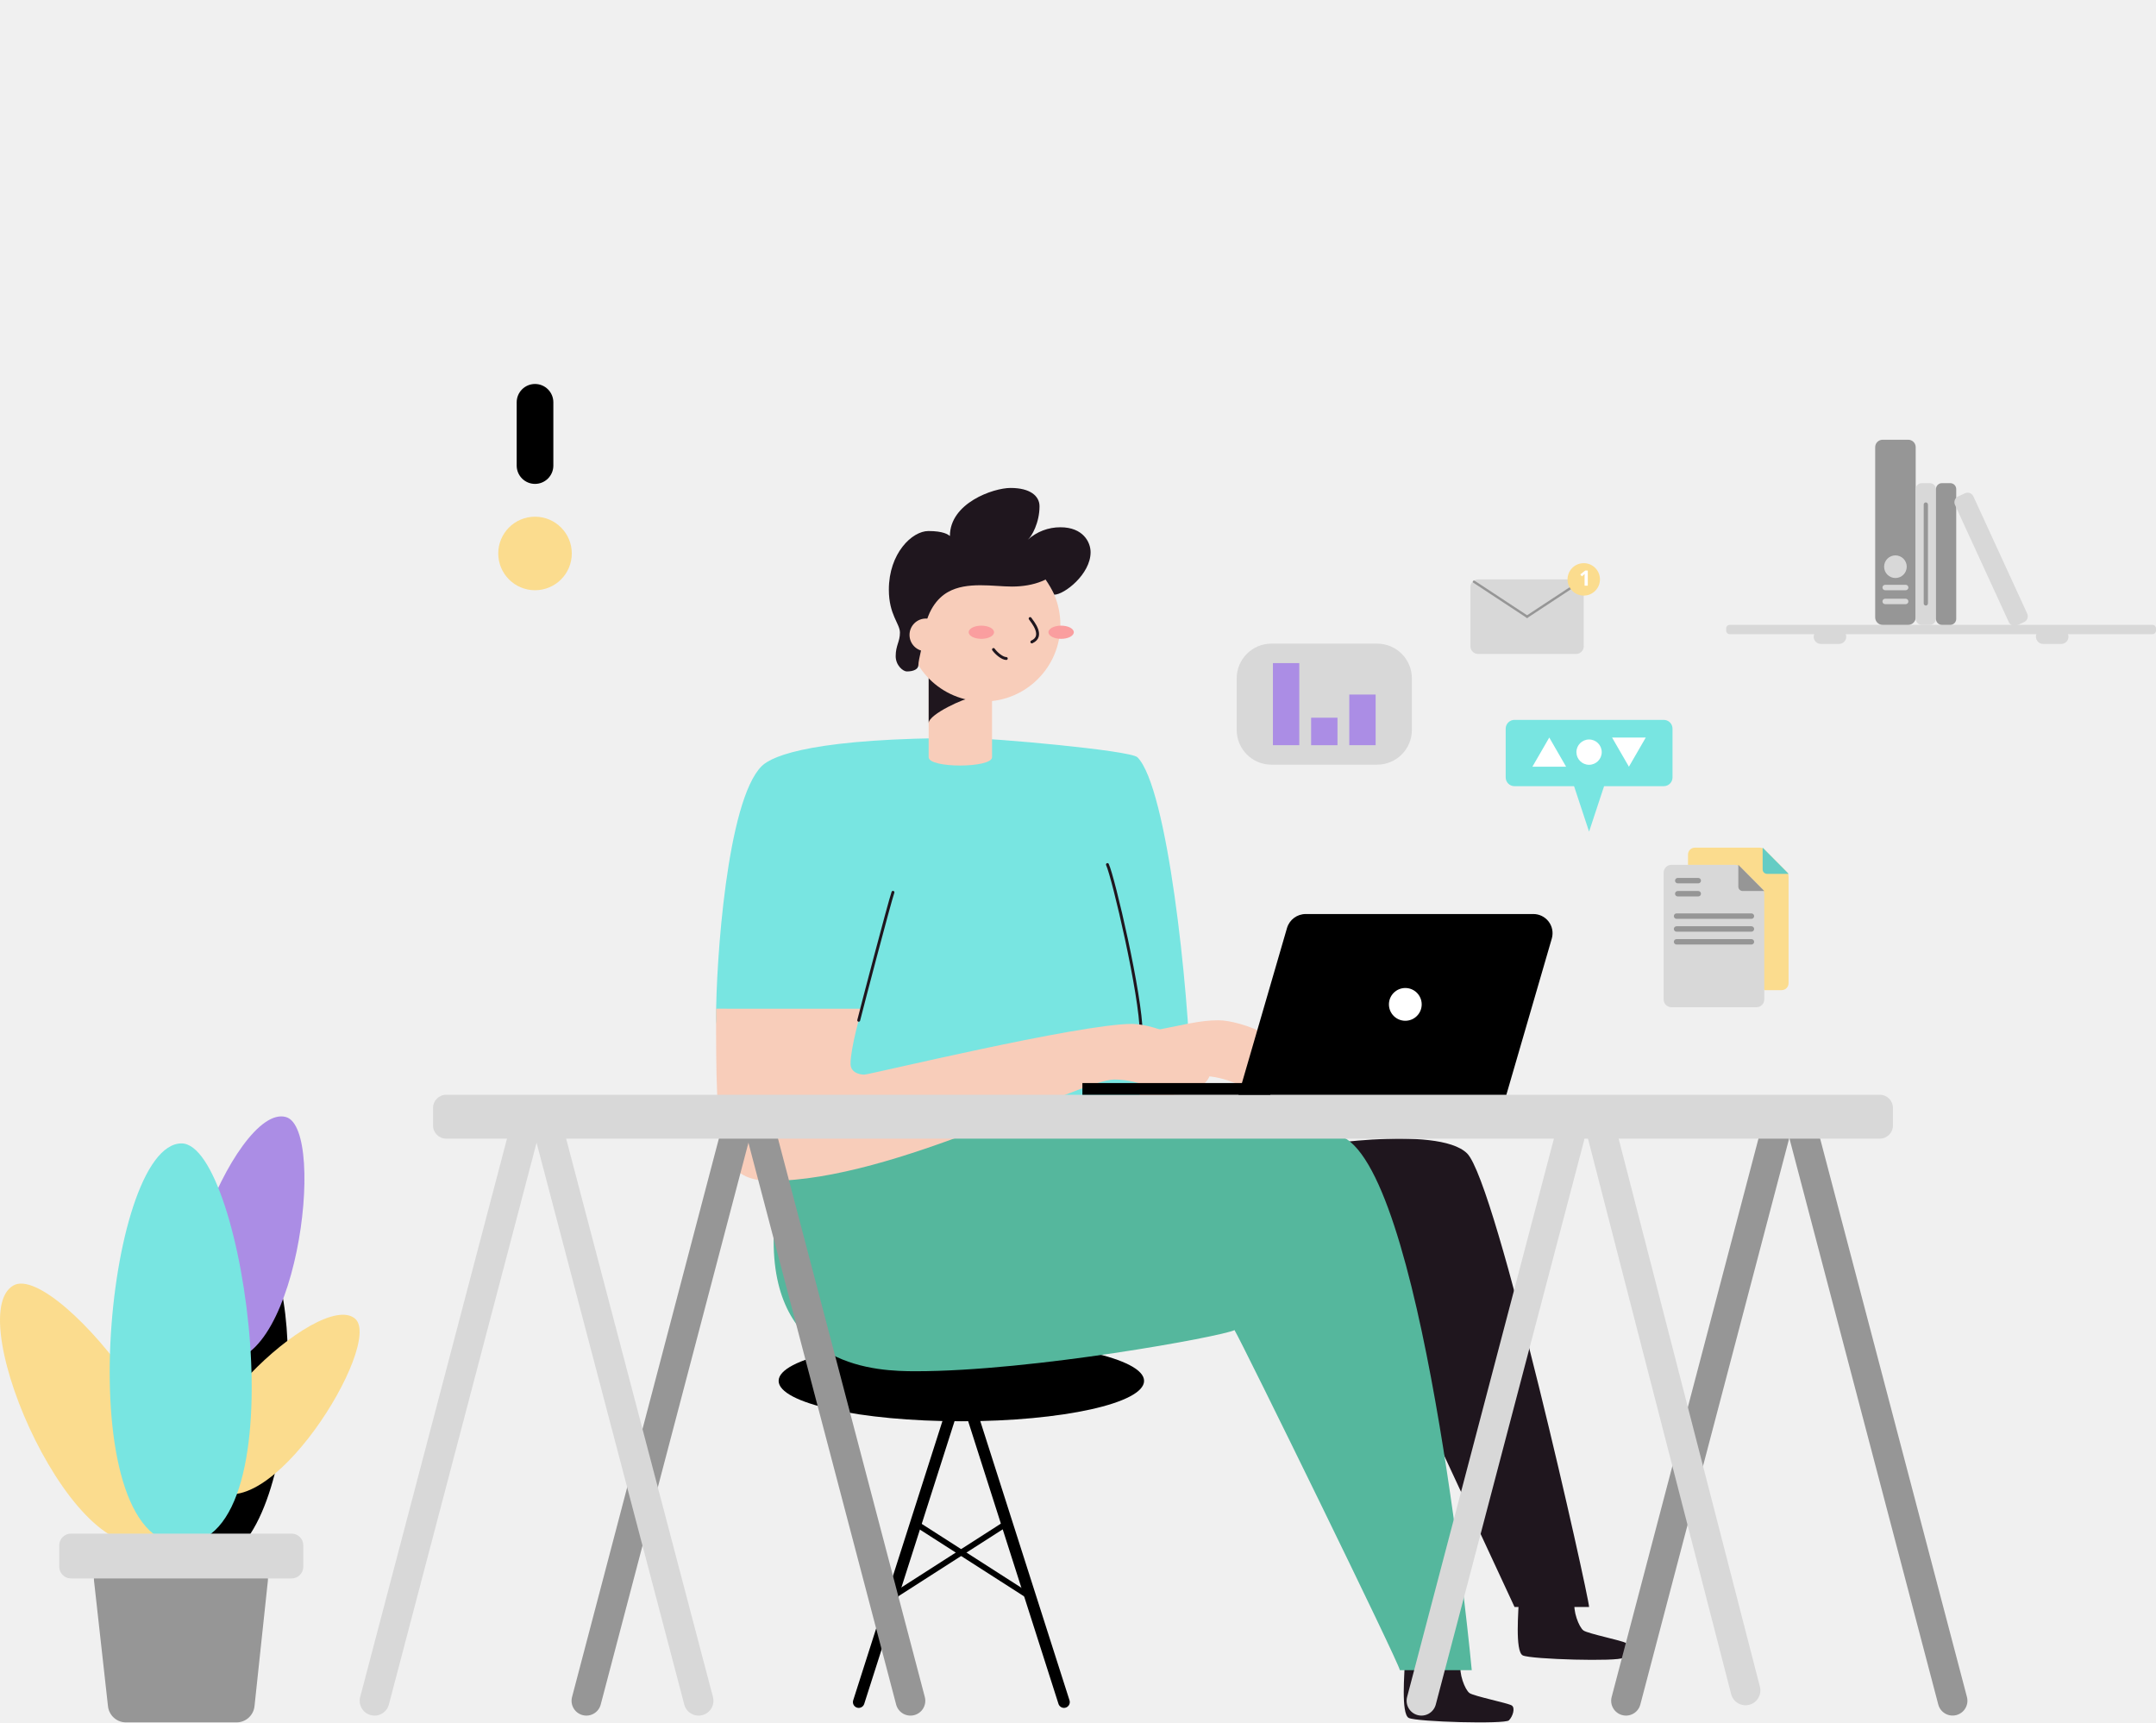
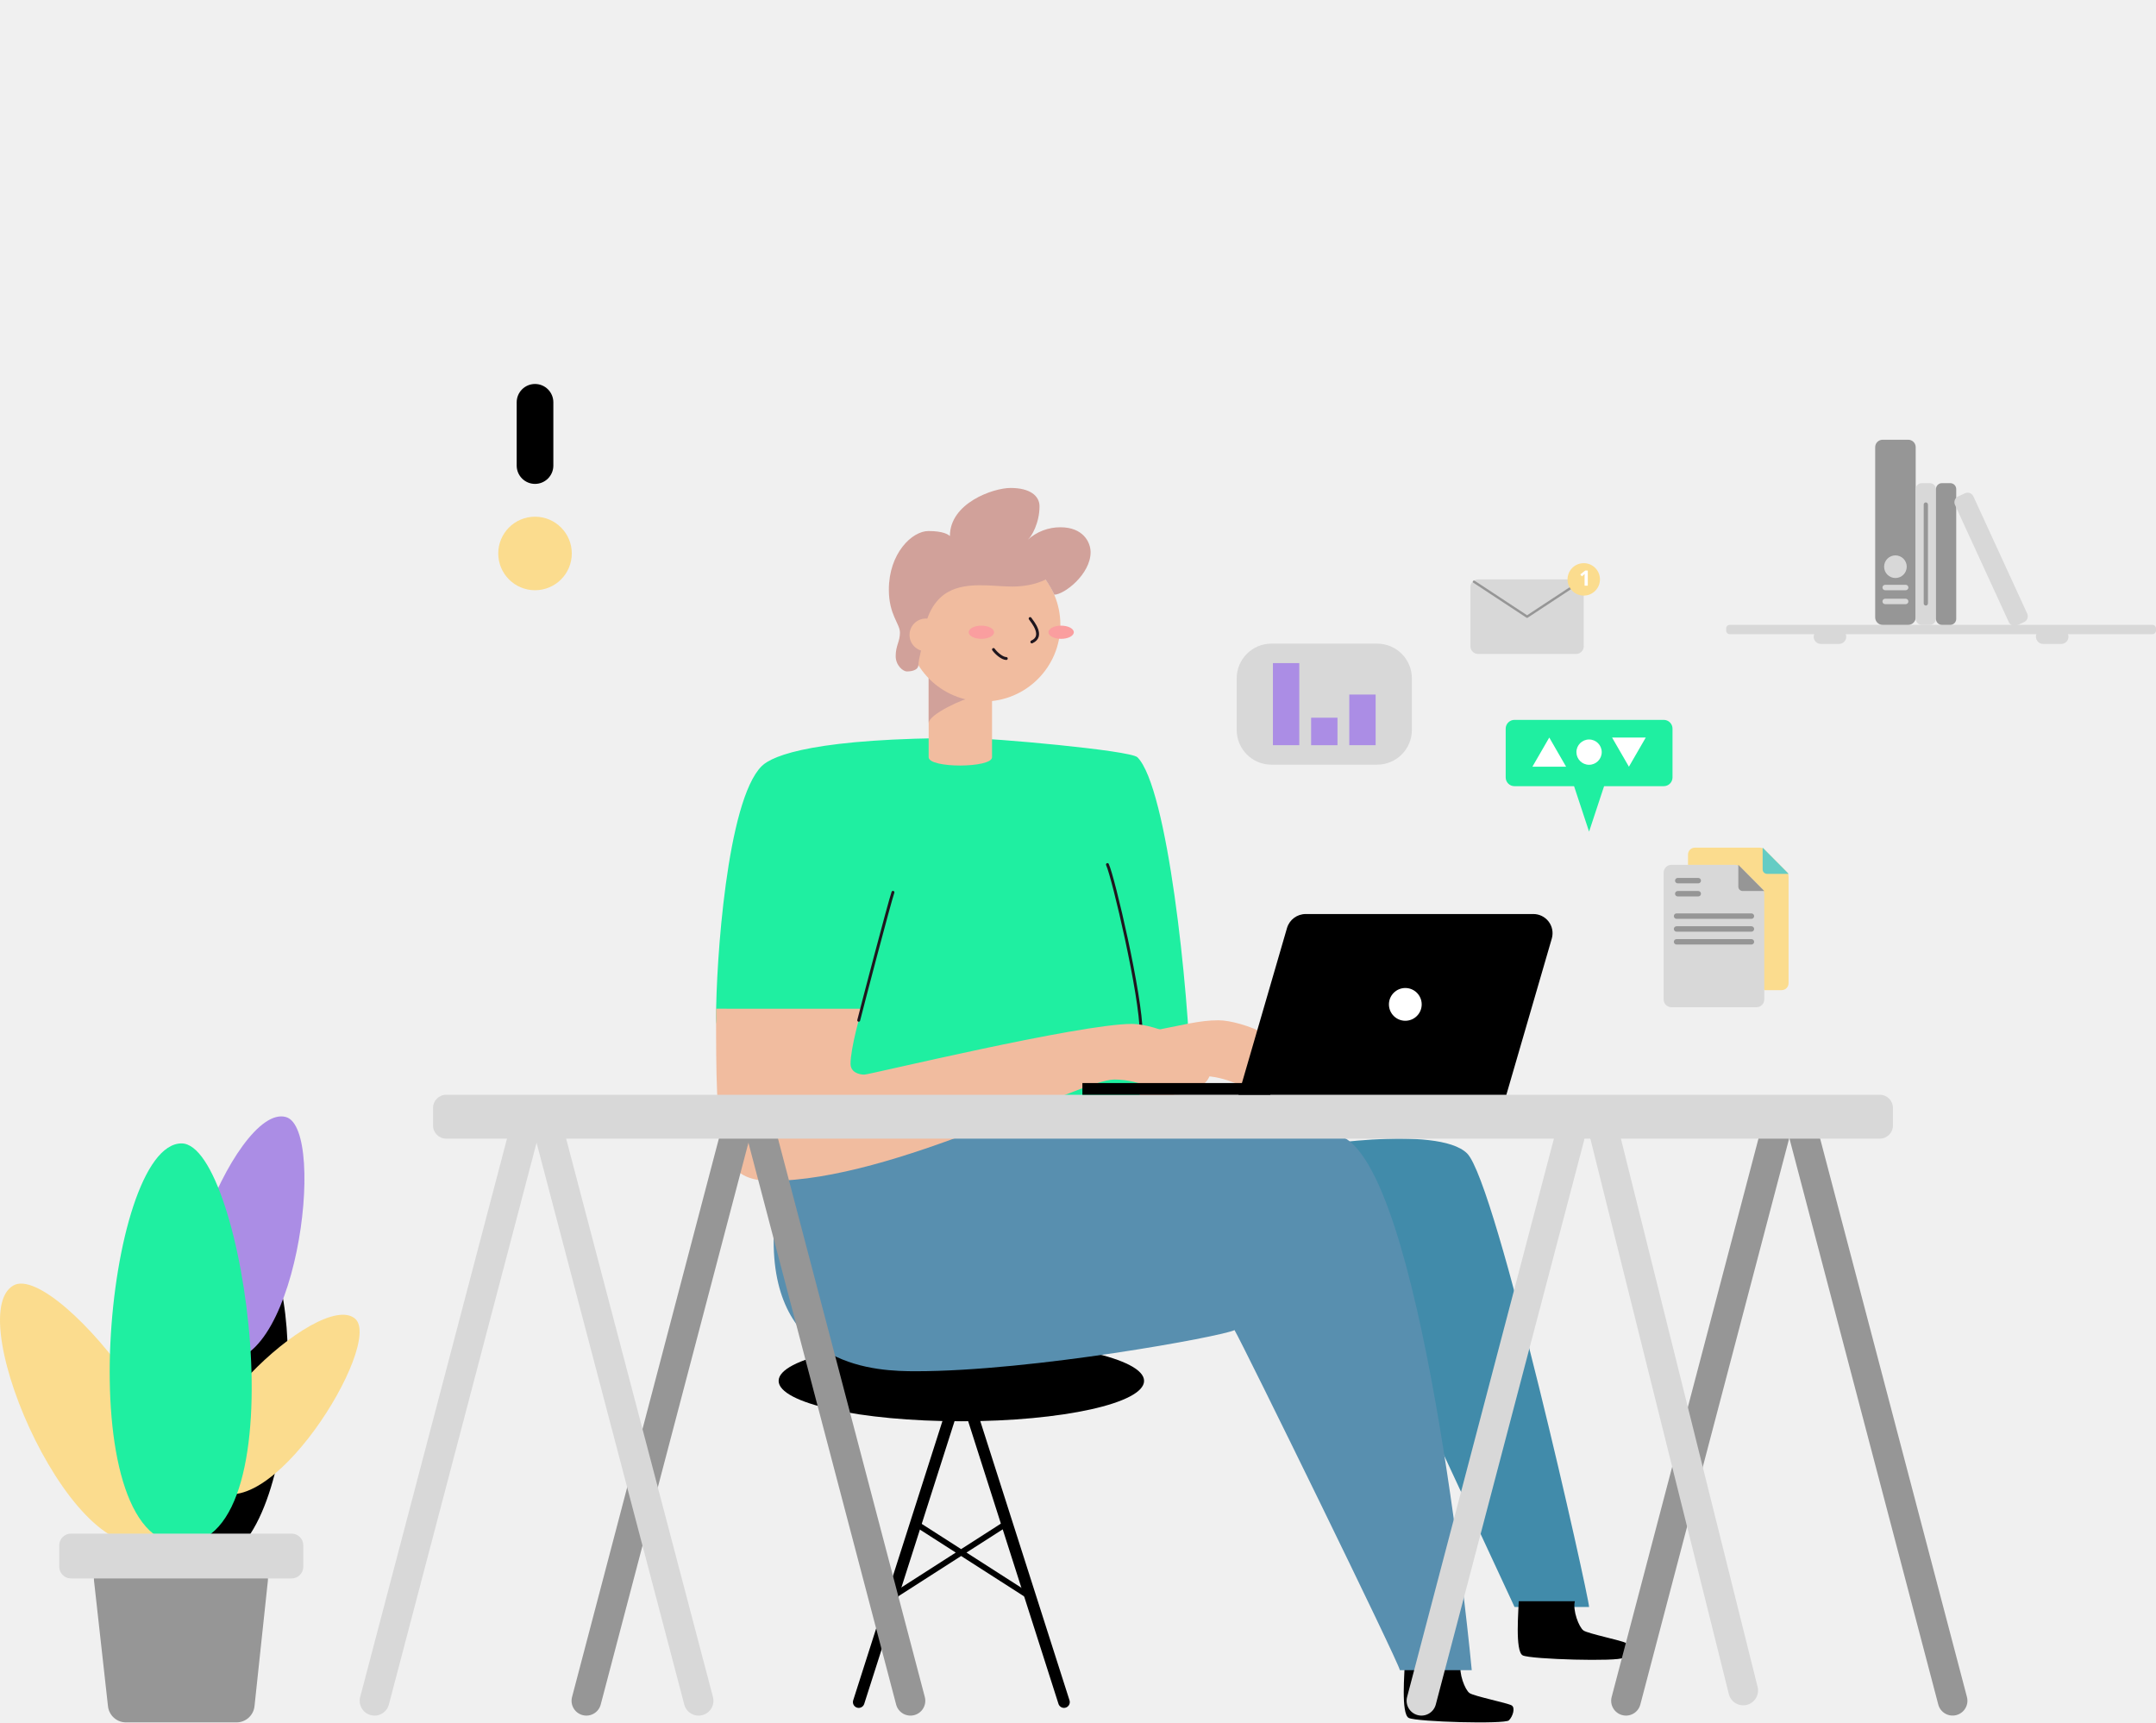
<svg xmlns="http://www.w3.org/2000/svg" viewBox="0 0 744.66 594.92">
  <defs>
-     <style>.cls-1,.cls-11,.cls-13,.cls-2,.cls-3{fill:none;stroke-linecap:round;}.cls-1,.cls-13,.cls-2{stroke:#000;}.cls-1,.cls-2,.cls-3{stroke-miterlimit:10;}.cls-1{stroke-width:4px;}.cls-13,.cls-2{stroke-width:2px;}.cls-3{stroke:#1f161e;}.cls-4{fill:#fbdc8e;}.cls-5{fill:#969696;}.cls-6{fill:#ab8de5;}.cls-7{fill:#78e5e1;}.cls-8{fill:#d8d8d8;}.cls-9{fill:#64ccc4;}.cls-10,.cls-12{fill:#fff;}.cls-11{stroke:#969696;stroke-width:0.82px;}.cls-11,.cls-13{stroke-linejoin:round;}.cls-12{font-size:7.3px;font-family:SofiaPro-Bold, Sofia Pro;font-weight:700;}.cls-14{fill:#1f161e;}.cls-15{fill:#55b79d;}.cls-16{fill:#f8cdba;}.cls-17{fill:#fa9e9f;}</style>
+     <style>
+       .cls-3{fill:none;stroke-linecap:round;stroke-miterlimit:10;stroke:#1f161e}.cls-2{fill:#d1a19a}.cls-4{fill:#fbdc8e}.cls-5{fill:#969696}.cls-6{fill:#ab8de5}.cls-7{fill:#1fefa1}.cls-8{fill:#d8d8d8}.cls-10{fill:#fff}.cls-14{fill:#418baa}.cls-16{fill:#f1bc9f}.cls-17{fill:#fa9e9f}
+     </style>
  </defs>
  <g id="Layer_2" data-name="Layer 2">
    <g id="Layer_2-2" data-name="Layer 2">
      <ellipse cx="332.04" cy="476.96" rx="63.11" ry="13.95" />
-       <line class="cls-1" x1="332.04" y1="476.96" x2="296.59" y2="587.91" />
-       <line class="cls-1" x1="332.04" y1="476.96" x2="367.49" y2="587.91" />
-       <line class="cls-2" x1="308.23" y1="551.48" x2="347.75" y2="526.14" />
-       <line class="cls-2" x1="316.17" y1="526.14" x2="355.7" y2="551.48" />
-       <path class="cls-3" d="M394.15,356.86c-.16,4.92-.09,22.15-.9,29.52" />
+       <path d="m332.04 476.96-35.45 110.95m35.45-110.95 35.45 110.95" style="stroke-width:4px;stroke-miterlimit:10;stroke:#000;fill:none;stroke-linecap:round" />
+       <path d="m308.23 551.48 39.52-25.34m-31.58 0 39.53 25.34" style="stroke-width:2px;stroke-miterlimit:10;stroke:#000;fill:none;stroke-linecap:round" />
+       <path class="cls-3" d="M394.15 356.86c-.16 4.92-.09 22.15-.9 29.52" />
      <rect x="178.46" y="132.63" width="12.66" height="34.51" rx="6.33" ry="6.33" />
      <circle class="cls-4" cx="184.79" cy="191.17" r="12.7" />
-       <path class="cls-4" d="M609.37,342h6a2.39,2.39,0,0,0,2.38-2.38V302.74a2.35,2.35,0,0,0-.7-1.68l-7.58-7.58a2.37,2.37,0,0,0-1.68-.7H585.4a2.39,2.39,0,0,0-2.38,2.38v3.56" />
-       <path d="M88.06,430c19,3.6,15.61,117-20.86,110.14C32.76,533.6,64.88,425.59,88.06,430Z" />
-       <path class="cls-4" d="M4.64,444c15.12-8.56,78.41,71.08,49.46,87.46C26.75,547-13.77,454.44,4.64,444Z" />
-       <path class="cls-5" d="M81.69,594.92H43.51a6.25,6.25,0,0,1-6.21-5.56l-4.82-43.28a6.26,6.26,0,0,1,6.21-7H86.31a6.25,6.25,0,0,1,6.21,6.92l-4.61,43.28A6.26,6.26,0,0,1,81.69,594.92Z" />
-       <path class="cls-6" d="M98.79,385.84c14.47,4.2,3.38,91.73-24.33,83.67C48.3,461.91,81.18,380.72,98.79,385.84Z" />
-       <path class="cls-4" d="M122.65,455.48c10,8.62-30.68,74.56-49.9,58C54.6,497.91,110.44,445,122.65,455.48Z" />
-       <path class="cls-7" d="M62.7,394.94c21.66,0,41.49,138.3,0,138.3C23.52,533.24,36.33,394.94,62.7,394.94Z" />
+       <path class="cls-4" d="M609.37 342h6a2.39 2.39 0 0 0 2.38-2.38v-36.88a2.35 2.35 0 0 0-.7-1.68l-7.58-7.58a2.37 2.37 0 0 0-1.68-.7H585.4a2.39 2.39 0 0 0-2.38 2.38v3.56" />
+       <path d="M88.06 430c19 3.6 15.61 117-20.86 110.14C32.76 533.6 64.88 425.59 88.06 430Z" />
+       <path class="cls-4" d="M4.64 444c15.12-8.56 78.41 71.08 49.46 87.46C26.75 547-13.77 454.44 4.64 444Z" />
+       <path class="cls-5" d="M81.69 594.92H43.51a6.25 6.25 0 0 1-6.21-5.56l-4.82-43.28a6.26 6.26 0 0 1 6.21-7h47.62a6.25 6.25 0 0 1 6.21 6.92l-4.61 43.28a6.26 6.26 0 0 1-6.22 5.64Z" />
+       <path class="cls-6" d="M98.79 385.84c14.47 4.2 3.38 91.73-24.33 83.67-26.16-7.6 6.72-88.79 24.33-83.67Z" />
+       <path class="cls-4" d="M122.65 455.48c10 8.62-30.68 74.56-49.9 58-18.15-15.57 37.69-68.48 49.9-58Z" />
+       <path class="cls-7" d="M62.7 394.94c21.66 0 41.49 138.3 0 138.3-39.18 0-26.37-138.3 0-138.3Z" />
      <rect class="cls-8" x="20.46" y="529.72" width="84.3" height="15.48" rx="4.05" ry="4.05" />
-       <path class="cls-8" d="M599.29,298.72h-22a2.68,2.68,0,0,0-2.68,2.69v43.8a2.69,2.69,0,0,0,2.68,2.69h29.39a2.69,2.69,0,0,0,2.68-2.69v-36.4a2.68,2.68,0,0,0-.78-1.9l-7.4-7.4A2.68,2.68,0,0,0,599.29,298.72Z" />
-       <path class="cls-5" d="M609.37,307.76H601.9a1.5,1.5,0,0,1-1.5-1.5v-7.54" />
-       <path class="cls-9" d="M617.78,301.83h-7.47a1.52,1.52,0,0,1-1.51-1.51v-7.54" />
+       <path class="cls-8" d="M599.29 298.72h-22a2.68 2.68 0 0 0-2.68 2.69v43.8a2.69 2.69 0 0 0 2.68 2.69h29.39a2.69 2.69 0 0 0 2.68-2.69v-36.4a2.68 2.68 0 0 0-.78-1.9l-7.4-7.4a2.68 2.68 0 0 0-1.89-.79Z" />
+       <path class="cls-5" d="M609.37 307.76h-7.47a1.5 1.5 0 0 1-1.5-1.5v-7.54" />
+       <path d="M617.78 301.83h-7.47a1.52 1.52 0 0 1-1.51-1.51v-7.54" style="fill:#64ccc4" />
      <rect class="cls-7" x="520.05" y="248.65" width="57.62" height="22.9" rx="3.03" ry="3.03" />
-       <polygon class="cls-7" points="548.85 287.25 555.79 266.23 541.91 266.23 548.85 287.25" />
-       <polygon class="cls-10" points="535.1 254.75 529.28 264.82 540.91 264.82 535.1 254.75" />
-       <polygon class="cls-10" points="562.61 264.82 568.43 254.75 556.79 254.75 562.61 264.82" />
+       <path class="cls-7" d="m548.85 287.25 6.94-21.02h-13.88l6.94 21.02z" />
+       <path class="cls-10" d="m535.1 254.75-5.82 10.07h11.63l-5.81-10.07zm27.51 10.07 5.82-10.07h-11.64l5.82 10.07z" />
      <circle class="cls-10" cx="548.85" cy="259.79" r="4.37" />
      <rect class="cls-8" x="507.87" y="200.12" width="39.14" height="25.76" rx="2.65" ry="2.65" />
-       <line class="cls-11" x1="509.1" y1="200.93" x2="527.44" y2="213" />
-       <line class="cls-11" x1="547.01" y1="200.12" x2="527.44" y2="213" />
+       <path d="M509.1 200.93 527.44 213m19.57-12.88L527.44 213" style="stroke:#969696;stroke-width:.82px;stroke-linejoin:round;fill:none;stroke-linecap:round" />
      <circle class="cls-4" cx="547.01" cy="200.12" r="5.6" />
-       <text class="cls-12" transform="translate(545.39 202.28)">1</text>
+       <text transform="translate(545.39 202.28)" style="font-size:7.3px;font-family:SofiaPro-Bold,Sofia Pro;font-weight:700;fill:#fff">1</text>
      <rect class="cls-8" x="596.2" y="215.83" width="148.46" height="3.22" rx="1.23" ry="1.23" />
      <rect class="cls-5" x="647.67" y="151.89" width="13.99" height="63.94" rx="2.56" ry="2.56" />
      <rect class="cls-8" x="661.66" y="166.88" width="7" height="48.95" rx="2.13" ry="2.13" />
      <rect class="cls-5" x="668.66" y="166.88" width="7" height="48.95" rx="2.06" ry="2.06" />
-       <rect class="cls-8" x="684.21" y="168.74" width="7" height="48.95" rx="2.2" ry="2.2" transform="translate(-17.9 304.51) rotate(-24.66)" />
+       <rect class="cls-8" x="684.21" y="168.74" width="7" height="48.95" rx="2.2" ry="2.2" transform="rotate(-24.66 687.602 193.2)" />
      <circle class="cls-8" cx="654.66" cy="195.74" r="3.91" />
-       <rect class="cls-8" x="650.18" y="201.99" width="8.96" height="1.88" rx="0.94" ry="0.94" />
-       <rect class="cls-8" x="650.18" y="206.8" width="8.96" height="1.88" rx="0.94" ry="0.94" />
-       <rect class="cls-5" x="578.54" y="303.24" width="8.96" height="1.88" rx="0.94" ry="0.94" />
-       <rect class="cls-5" x="578.54" y="307.76" width="8.96" height="1.88" rx="0.94" ry="0.94" />
-       <rect class="cls-5" x="578.13" y="315.49" width="27.73" height="1.88" rx="0.94" ry="0.94" />
-       <rect class="cls-5" x="578.13" y="319.93" width="27.73" height="1.88" rx="0.94" ry="0.94" />
-       <rect class="cls-5" x="578.13" y="324.37" width="27.73" height="1.88" rx="0.94" ry="0.94" />
-       <rect class="cls-5" x="664.43" y="173.54" width="1.46" height="35.62" rx="0.73" ry="0.73" />
+       <rect class="cls-8" x="650.18" y="201.99" width="8.96" height="1.88" rx=".94" ry=".94" />
+       <rect class="cls-8" x="650.18" y="206.8" width="8.96" height="1.88" rx=".94" ry=".94" />
+       <rect class="cls-5" x="578.54" y="303.24" width="8.96" height="1.88" rx=".94" ry=".94" />
+       <rect class="cls-5" x="578.54" y="307.76" width="8.96" height="1.88" rx=".94" ry=".94" />
+       <rect class="cls-5" x="578.13" y="315.49" width="27.73" height="1.88" rx=".94" ry=".94" />
+       <rect class="cls-5" x="578.13" y="319.93" width="27.73" height="1.88" rx=".94" ry=".94" />
+       <rect class="cls-5" x="578.13" y="324.37" width="27.73" height="1.88" rx=".94" ry=".94" />
+       <rect class="cls-5" x="664.43" y="173.54" width="1.46" height="35.62" rx=".73" ry=".73" />
      <rect class="cls-8" x="626.43" y="217.44" width="11.24" height="4.98" rx="2.49" ry="2.49" />
      <rect class="cls-8" x="703.19" y="217.44" width="11.24" height="4.98" rx="2.49" ry="2.49" />
      <rect class="cls-8" x="427.14" y="222.31" width="60.51" height="41.81" rx="12" ry="12" />
-       <rect class="cls-6" x="439.66" y="229.04" width="9.1" height="28.35" />
-       <rect class="cls-6" x="452.85" y="247.9" width="9.1" height="9.5" />
-       <rect class="cls-6" x="466.03" y="239.9" width="9.1" height="17.49" />
-       <path class="cls-14" d="M485.19,574.68c0,2.37-1.39,17.32,1.38,18.7s33.22,2.22,34.6.83,2.21-4.29,1-5.12-13-3.18-14.6-4.29-3.81-7-3-10.12" />
-       <path class="cls-7" d="M394.15,379.25l17.14-6.15c-.74-31.27-8.05-101.14-18.43-111.53-2.44-2.43-50.7-6.67-59.31-6.67-51.38,0-66.62,5.86-70.49,9.74-12,12-15.74,67.6-15.74,87.07s55,29.57,55,29.57l64.47,4.43s14.14,1.46,26.37,2.18C393.43,384.14,394.15,379.25,394.15,379.25Z" />
-       <path class="cls-14" d="M445.22,397.38c4.69-1.39,51.33-9,61.49,1s42.14,153.37,42.14,156.67H523.1l-34.76-74.81" />
-       <path class="cls-15" d="M275.41,384.63c-1.17,5.85-8.2,12.13-8.2,44,0,44.07,36.1,45,49.06,45,40.38,0,105.71-12,110.12-14.2,2.93,4.9,56.86,115,57.11,117.46h24.83s-15.39-164.72-43.16-183.4C456.15,387.49,296.12,381.07,275.41,384.63Z" />
-       <path class="cls-16" d="M420.81,352.41c-6.52,0-11.9,1.55-26.66,4.45l-.77,28.24c14-5.64,17.25-13.48,21.31-13.48,10.14,0,15.44,5.23,21.43,5.23,4.18,0,11.7-3.28,11.7-7.74C447.82,359.77,428.89,352.41,420.81,352.41Z" />
-       <path class="cls-14" d="M524.56,553.07c0,2.38-1.39,17.32,1.38,18.71s33.22,2.21,34.6.83,2.21-4.29,1-5.12-13-3.19-14.6-4.3-3.81-7-3-10.12" />
-       <path class="cls-16" d="M342.64,261.55c0,3.77-21.89,3.88-21.89,0V230.89h21.89Z" />
-       <path class="cls-14" d="M335.51,241c-2,0-14.76,5.64-14.76,8.79V233.15C323.93,233.15,335.51,241,335.51,241Z" />
+       <path class="cls-6" d="M439.66 229.04h9.1v28.35h-9.1zm13.19 18.86h9.1v9.5h-9.1zm13.18-8h9.1v17.49h-9.1z" />
+       <path class="cls-1" d="M485.19 574.68c0 2.37-1.39 17.32 1.38 18.7s33.22 2.22 34.6.83 2.21-4.29 1-5.12-13-3.18-14.6-4.29-3.81-7-3-10.12" />
+       <path class="cls-7" d="m394.15 379.25 17.14-6.15c-.74-31.27-8.05-101.14-18.43-111.53-2.44-2.43-50.7-6.67-59.31-6.67-51.38 0-66.62 5.86-70.49 9.74-12 12-15.74 67.6-15.74 87.07s55 29.57 55 29.57l64.47 4.43s14.14 1.46 26.37 2.18c.27-3.75.99-8.64.99-8.64Z" />
+       <path class="cls-14" d="M445.22 397.38c4.69-1.39 51.33-9 61.49 1s42.14 153.37 42.14 156.67H523.1l-34.76-74.81" />
+       <path d="M275.41 384.63c-1.17 5.85-8.2 12.13-8.2 44 0 44.07 36.1 45 49.06 45 40.38 0 105.71-12 110.12-14.2 2.93 4.9 56.86 115 57.11 117.46h24.83s-15.39-164.72-43.16-183.4c-9.02-6-169.05-12.42-189.76-8.86Z" style="fill:#588faf" />
+       <path class="cls-16" d="M420.81 352.41c-6.52 0-11.9 1.55-26.66 4.45l-.77 28.24c14-5.64 17.25-13.48 21.31-13.48 10.14 0 15.44 5.23 21.43 5.23 4.18 0 11.7-3.28 11.7-7.74 0-9.34-18.93-16.7-27.01-16.7Z" />
+       <path class="cls-1" d="M524.56 553.07c0 2.38-1.39 17.32 1.38 18.71s33.22 2.21 34.6.83 2.21-4.29 1-5.12-13-3.19-14.6-4.3-3.81-7-3-10.12" />
+       <path class="cls-16" d="M342.64 261.55c0 3.77-21.89 3.88-21.89 0v-30.66h21.89Z" />
+       <path class="cls-2" d="M335.51 241c-2 0-14.76 5.64-14.76 8.79v-16.64c3.18 0 14.76 7.85 14.76 7.85Z" />
      <circle class="cls-16" cx="339.74" cy="215.8" r="26.5" />
-       <path class="cls-14" d="M367.09,195c-3.28,5.21-10.14,7.6-17.57,7.6-6.33,0-15.55-1.84-22.11,1.9-3.55,2-7.62,6.55-8.44,15.66,0,1.56-1.77,7.61-1.77,9.56,0,1.33-1.5,2.2-4,2.2-1.29,0-3.84-2.09-3.84-5.28,0-3.69,1.47-5,1.47-8.13S307,212.37,307,203.67c0-12.53,8-20.25,13.66-20.25,5.16,0,6.78,1.2,7.43,1.71,0-11.39,15-16.59,20.95-16.59,6.8,0,10,2.79,10,6.34,0,5.66-2.7,10.47-4.07,11.55a16.8,16.8,0,0,1,11.3-4.31c7.79,0,10.41,5.12,10.41,8.62,0,7.61-9.13,14.66-12.53,14.66a36.33,36.33,0,0,0-3-5.19" />
+       <path class="cls-2" d="M367.09 195c-3.28 5.21-10.14 7.6-17.57 7.6-6.33 0-15.55-1.84-22.11 1.9-3.55 2-7.62 6.55-8.44 15.66 0 1.56-1.77 7.61-1.77 9.56 0 1.33-1.5 2.2-4 2.2-1.29 0-3.84-2.09-3.84-5.28 0-3.69 1.47-5 1.47-8.13s-3.83-6.14-3.83-14.84c0-12.53 8-20.25 13.66-20.25 5.16 0 6.78 1.2 7.43 1.71 0-11.39 15-16.59 20.95-16.59 6.8 0 10 2.79 10 6.34 0 5.66-2.7 10.47-4.07 11.55a16.8 16.8 0 0 1 11.3-4.31c7.79 0 10.41 5.12 10.41 8.62 0 7.61-9.13 14.66-12.53 14.66a36.33 36.33 0 0 0-3-5.19" />
      <circle class="cls-16" cx="319.79" cy="219.3" r="5.65" />
      <ellipse class="cls-17" cx="366.5" cy="218.38" rx="4.38" ry="2.28" />
      <ellipse class="cls-17" cx="338.95" cy="218.38" rx="4.38" ry="2.28" />
-       <path class="cls-3" d="M355.8,213.65c.82,1.17,5,6.08.59,8.07" />
-       <path class="cls-3" d="M347.56,227.45c-1.32,0-3.35-1.64-4.42-3.11" />
-       <path class="cls-3" d="M382.5,298.62c2,4.25,11.65,45.25,11.65,58.24" />
-       <path class="cls-16" d="M247.32,348.41c0,46.09.43,59.46,18.93,59.46,42.64,0,107.1-35,118.59-35,10.15,0,15.45,5.24,21.44,5.24,4.17,0,11.69-3.29,11.69-7.74,0-9.35-18.93-16.71-27-16.71-18.17,0-90.68,17.52-92.45,17.52s-4.75-.77-4.75-3.75c0-5.41,3.54-17.91,4-19Z" />
-       <path class="cls-3" d="M308.42,308.21c-1.22,3.51-10.73,39.78-11.83,44.2" />
-       <rect class="cls-5" x="643.68" y="384.29" width="10.24" height="211.6" rx="5.12" ry="5.12" transform="translate(1400.9 799.09) rotate(165.27)" />
-       <rect class="cls-5" x="582.06" y="384.29" width="10.24" height="211.6" rx="5.12" ry="5.12" transform="translate(143.93 -133.2) rotate(14.73)" />
-       <rect class="cls-8" x="511.42" y="384.29" width="10.24" height="211.6" rx="5.12" ry="5.12" transform="translate(141.6 -115.24) rotate(14.73)" />
-       <rect class="cls-8" x="572.16" y="384.29" width="10.24" height="211.6" rx="5.12" ry="5.12" transform="matrix(-0.97, 0.25, -0.25, -0.97, 1260.2, 817.28)" />
-       <rect class="cls-5" x="223" y="384.29" width="10.24" height="211.6" rx="5.12" ry="5.12" transform="translate(132.12 -41.9) rotate(14.73)" />
-       <rect class="cls-5" x="283.75" y="384.29" width="10.24" height="211.6" rx="5.12" ry="5.12" transform="translate(692.86 890.62) rotate(165.27)" />
+       <path class="cls-3" d="M355.8 213.65c.82 1.17 5 6.08.59 8.07m-8.83 5.73c-1.32 0-3.35-1.64-4.42-3.11m39.36 74.28c2 4.25 11.65 45.25 11.65 58.24" />
+       <path class="cls-16" d="M247.32 348.41c0 46.09.43 59.46 18.93 59.46 42.64 0 107.1-35 118.59-35 10.15 0 15.45 5.24 21.44 5.24 4.17 0 11.69-3.29 11.69-7.74 0-9.35-18.93-16.71-27-16.71-18.17 0-90.68 17.52-92.45 17.52s-4.75-.77-4.75-3.75c0-5.41 3.54-17.91 4-19Z" />
+       <path class="cls-3" d="M308.42 308.21c-1.22 3.51-10.73 39.78-11.83 44.2" />
+       <rect class="cls-5" x="643.68" y="384.29" width="10.24" height="211.6" rx="5.12" ry="5.12" transform="rotate(165.27 648.806 490.083)" />
+       <rect class="cls-5" x="582.06" y="384.29" width="10.24" height="211.6" rx="5.12" ry="5.12" transform="rotate(14.73 587.22 490.162)" />
+       <rect class="cls-8" x="511.42" y="384.29" width="10.24" height="211.6" rx="5.12" ry="5.12" transform="rotate(14.73 516.581 490.13)" />
+       <rect class="cls-8" x="572.16" y="384.29" width="10.24" height="211.6" rx="5.12" ry="5.12" transform="rotate(166 577.744 488.18)" />
+       <rect class="cls-5" x="223" y="384.29" width="10.24" height="211.6" rx="5.12" ry="5.12" transform="rotate(14.73 228.141 490.128)" />
+       <rect class="cls-5" x="283.75" y="384.29" width="10.24" height="211.6" rx="5.12" ry="5.12" transform="rotate(165.27 288.87 490.088)" />
      <rect class="cls-8" x="149.57" y="378.14" width="504.23" height="15.15" rx="4.53" ry="4.53" />
-       <rect class="cls-8" x="149.82" y="384.29" width="10.24" height="211.6" rx="5.12" ry="5.12" transform="translate(129.72 -23.29) rotate(14.73)" />
-       <rect class="cls-8" x="210.56" y="384.29" width="10.24" height="211.6" rx="5.12" ry="5.12" transform="translate(548.9 909.23) rotate(165.27)" />
-       <path d="M520.28,378.14H427.77l16.76-57.64a6.73,6.73,0,0,1,6.48-4.79h78.5a6.62,6.62,0,0,1,6.48,8.41Z" />
+       <rect class="cls-8" x="149.82" y="384.29" width="10.24" height="211.6" rx="5.12" ry="5.12" transform="rotate(14.73 154.952 490.15)" />
+       <rect class="cls-8" x="210.56" y="384.29" width="10.24" height="211.6" rx="5.12" ry="5.12" transform="rotate(165.27 215.688 490.09)" />
+       <path d="M520.28 378.14h-92.51l16.76-57.64a6.73 6.73 0 0 1 6.48-4.79h78.5a6.62 6.62 0 0 1 6.48 8.41Z" />
      <circle class="cls-10" cx="485.38" cy="346.92" r="5.66" />
-       <rect x="373.85" y="374.09" width="64.91" height="4.05" />
+       <path d="M373.85 374.09h64.91v4.05h-64.91z" />
    </g>
  </g>
</svg>
